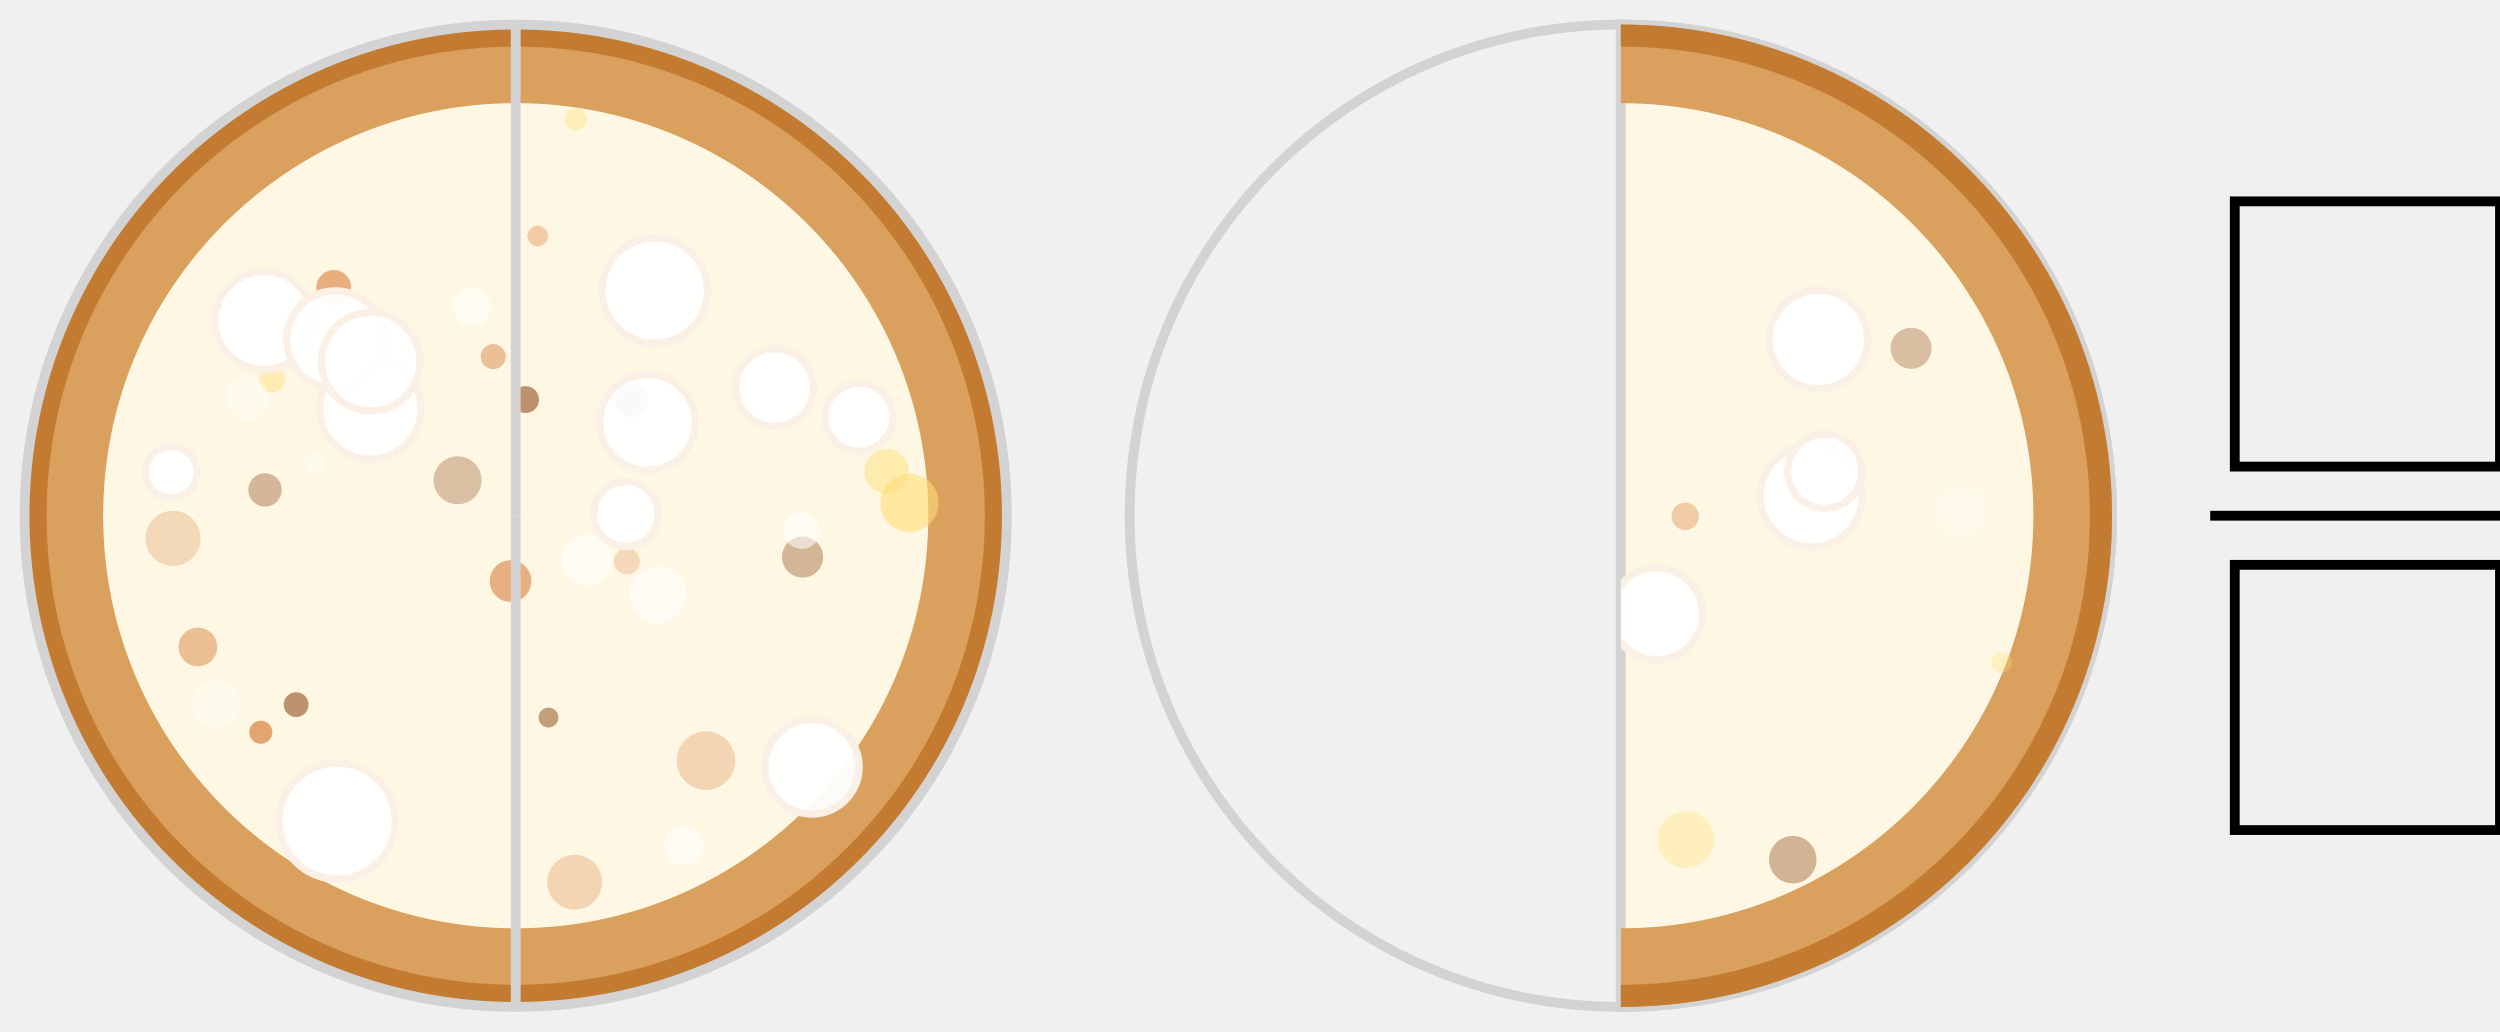
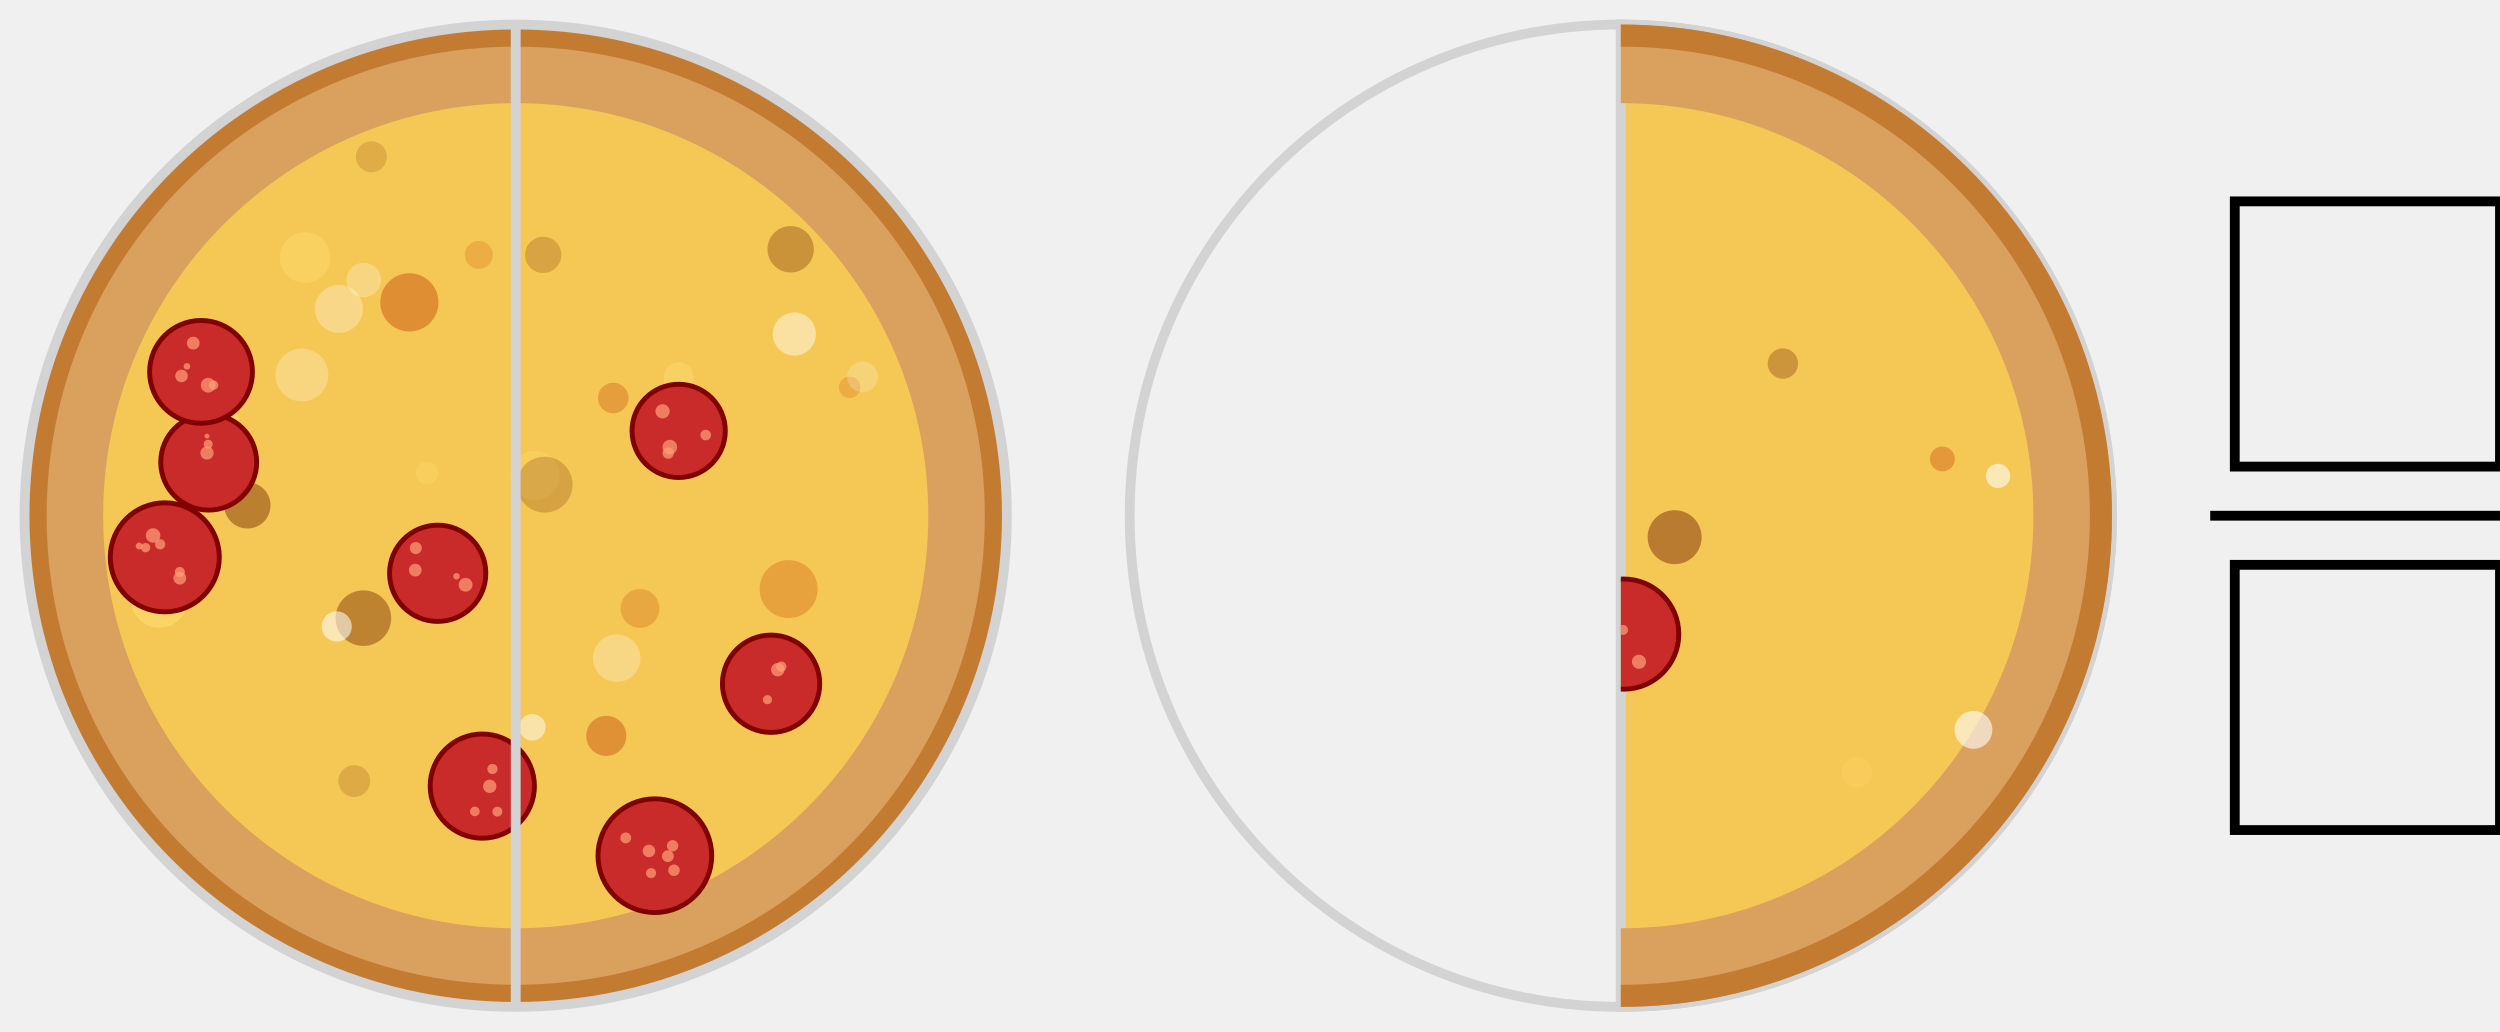
<svg xmlns="http://www.w3.org/2000/svg" xmlns:xlink="http://www.w3.org/1999/xlink" width="509.0" height="210.0">
  <svg x="0.0" y="0.0" width="210.0" height="210.0" viewBox="0 0 210 210">
    <defs>
-       <clipPath id="clip-4492015040-4502535760">
+       <clipPath id="clip-4569413056-4511021520">
        <circle cx="105.0" cy="105.0" r="100" fill="none" />
      </clipPath>
    </defs>
    <g>
-       <circle cx="105.0" cy="105.0" r="100" fill="#FEF7E3" />
-       <use xlink:href="#clip-4492015040-4502535760" />
-       <g clip-path="url(#clip-4492015040-4502535760)">
+       <circle cx="105.0" cy="105.0" r="100" fill="#F5C754" />
+       <use xlink:href="#clip-4569413056-4511021520" />
+       <g clip-path="url(#clip-4569413056-4511021520)">
        <circle cx="105.0" cy="105.0" r="92" stroke="#DAA05D" stroke-width="16" fill="none" />
        <circle cx="105.0" cy="105.0" r="98" stroke="#C37B32" stroke-width="5" fill="none" />
-         <circle cx="127.631" cy="114.295" r="2.664" fill="#D2691E" fill-opacity="0.22" />
-         <circle cx="44.128" cy="143.436" r="4.884" fill="#FFFFFF" fill-opacity="0.325" />
-         <circle cx="128.628" cy="81.516" r="3.398" fill="#8B4513" fill-opacity="0.51" />
-         <circle cx="64.042" cy="94.121" r="2.038" fill="#FFFFFF" fill-opacity="0.386" />
-         <circle cx="111.672" cy="146.089" r="2.021" fill="#8B4513" fill-opacity="0.506" />
-         <circle cx="117" cy="179.621" r="5.576" fill="#D2691E" fill-opacity="0.243" />
-         <circle cx="93.168" cy="97.782" r="4.875" fill="#8B4513" fill-opacity="0.316" />
-         <circle cx="139.276" cy="172.118" r="4.042" fill="#FFFFFF" fill-opacity="0.556" />
-         <circle cx="163.403" cy="113.417" r="4.184" fill="#8B4513" fill-opacity="0.364" />
-         <circle cx="67.956" cy="58.512" r="3.541" fill="#D2691E" fill-opacity="0.513" />
-         <circle cx="55.426" cy="77.251" r="2.651" fill="#FFDE75" fill-opacity="0.443" />
-         <circle cx="100.421" cy="72.604" r="2.553" fill="#D2691E" fill-opacity="0.384" />
-         <circle cx="96.065" cy="62.613" r="3.908" fill="#FFFFFF" fill-opacity="0.451" />
-         <circle cx="185.167" cy="102.391" r="5.923" fill="#FFDE75" fill-opacity="0.59" />
-         <circle cx="180.506" cy="95.939" r="4.509" fill="#FFDE75" fill-opacity="0.478" />
-         <circle cx="53.967" cy="99.751" r="3.396" fill="#8B4513" fill-opacity="0.356" />
-         <circle cx="40.294" cy="131.715" r="3.938" fill="#D2691E" fill-opacity="0.4" />
-         <circle cx="119.518" cy="113.971" r="5.206" fill="#FFFFFF" fill-opacity="0.596" />
-         <circle cx="35.232" cy="109.607" r="5.616" fill="#D2691E" fill-opacity="0.213" />
-         <circle cx="60.291" cy="143.463" r="2.531" fill="#8B4513" fill-opacity="0.566" />
-         <circle cx="50.364" cy="81.089" r="4.468" fill="#FFFFFF" fill-opacity="0.329" />
-         <circle cx="109.477" cy="48.059" r="2.103" fill="#D2691E" fill-opacity="0.304" />
-         <circle cx="107.011" cy="81.353" r="2.739" fill="#8B4513" fill-opacity="0.569" />
-         <circle cx="143.73" cy="154.872" r="5.957" fill="#D2691E" fill-opacity="0.24" />
-         <circle cx="80.066" cy="80.957" r="3.216" fill="#D2691E" fill-opacity="0.344" />
-         <circle cx="53.095" cy="149.082" r="2.354" fill="#D2691E" fill-opacity="0.583" />
-         <circle cx="117.205" cy="24.288" r="2.267" fill="#FFDE75" fill-opacity="0.365" />
-         <circle cx="133.967" cy="121.122" r="5.828" fill="#FFFFFF" fill-opacity="0.531" />
-         <circle cx="163.226" cy="108.024" r="3.72" fill="#FFFFFF" fill-opacity="0.564" />
-         <circle cx="103.954" cy="118.307" r="4.242" fill="#D2691E" fill-opacity="0.497" />
-         <circle cx="34.888" cy="96.153" r="5.237" fill="#FFFFFF" fill-opacity="0.95" stroke="#FAF0E6" stroke-width="1.5" />
-         <circle cx="75.385" cy="83.155" r="10.344" fill="#FFFFFF" fill-opacity="0.95" stroke="#FAF0E6" stroke-width="1.5" />
-         <circle cx="53.758" cy="65.246" r="9.986" fill="#FFFFFF" fill-opacity="0.95" stroke="#FAF0E6" stroke-width="1.5" />
-         <circle cx="131.822" cy="85.964" r="9.758" fill="#FFFFFF" fill-opacity="0.95" stroke="#FAF0E6" stroke-width="1.5" />
-         <circle cx="68.274" cy="69.143" r="9.919" fill="#FFFFFF" fill-opacity="0.95" stroke="#FAF0E6" stroke-width="1.5" />
-         <circle cx="165.312" cy="156.132" r="9.603" fill="#FFFFFF" fill-opacity="0.95" stroke="#FAF0E6" stroke-width="1.5" />
-         <circle cx="75.458" cy="73.633" r="10.018" fill="#FFFFFF" fill-opacity="0.95" stroke="#FAF0E6" stroke-width="1.5" />
-         <circle cx="68.635" cy="167.175" r="11.829" fill="#FFFFFF" fill-opacity="0.95" stroke="#FAF0E6" stroke-width="1.5" />
-         <circle cx="174.882" cy="84.956" r="6.926" fill="#FFFFFF" fill-opacity="0.95" stroke="#FAF0E6" stroke-width="1.5" />
-         <circle cx="127.442" cy="104.663" r="6.573" fill="#FFFFFF" fill-opacity="0.95" stroke="#FAF0E6" stroke-width="1.5" />
-         <circle cx="133.313" cy="59.147" r="10.739" fill="#FFFFFF" fill-opacity="0.95" stroke="#FAF0E6" stroke-width="1.5" />
-         <circle cx="157.703" cy="78.898" r="7.902" fill="#FFFFFF" fill-opacity="0.95" stroke="#FAF0E6" stroke-width="1.5" />
+         <circle cx="172.991" cy="78.861" r="2.186" fill="#D2691E" fill-opacity="0.282" />
+         <circle cx="32.449" cy="122.038" r="5.786" fill="#FFDE75" fill-opacity="0.569" />
+         <circle cx="130.303" cy="123.879" r="3.952" fill="#D2691E" fill-opacity="0.332" />
+         <circle cx="160.565" cy="119.937" r="5.905" fill="#D2691E" fill-opacity="0.391" />
+         <circle cx="74.055" cy="57.009" r="3.511" fill="#FFFFFF" fill-opacity="0.261" />
+         <circle cx="175.608" cy="76.732" r="3.129" fill="#FFFFFF" fill-opacity="0.214" />
+         <circle cx="142.007" cy="84.885" r="2.296" fill="#D2691E" fill-opacity="0.285" />
+         <circle cx="83.348" cy="61.56" r="5.926" fill="#D2691E" fill-opacity="0.596" />
+         <circle cx="160.979" cy="50.752" r="4.722" fill="#8B4513" fill-opacity="0.404" />
+         <circle cx="138.209" cy="76.806" r="3.061" fill="#FFDE75" fill-opacity="0.426" />
+         <circle cx="62.112" cy="52.437" r="5.152" fill="#FFDE75" fill-opacity="0.386" />
+         <circle cx="75.62" cy="31.921" r="3.158" fill="#8B4513" fill-opacity="0.206" />
+         <circle cx="108.946" cy="96.787" r="5.005" fill="#FFDE75" fill-opacity="0.284" />
+         <circle cx="123.442" cy="149.823" r="4.083" fill="#D2691E" fill-opacity="0.571" />
+         <circle cx="108.384" cy="148.07" r="2.708" fill="#FFFFFF" fill-opacity="0.493" />
+         <circle cx="156.381" cy="134.775" r="2.317" fill="#FFFFFF" fill-opacity="0.49" />
+         <circle cx="73.982" cy="125.855" r="5.658" fill="#8B4513" fill-opacity="0.522" />
+         <circle cx="124.851" cy="81.035" r="3.11" fill="#D2691E" fill-opacity="0.431" />
+         <circle cx="72.125" cy="159.031" r="3.236" fill="#8B4513" fill-opacity="0.216" />
+         <circle cx="110.6" cy="51.888" r="3.69" fill="#8B4513" fill-opacity="0.281" />
+         <circle cx="86.925" cy="96.31" r="2.296" fill="#FFDE75" fill-opacity="0.306" />
+         <circle cx="97.494" cy="51.897" r="2.848" fill="#D2691E" fill-opacity="0.285" />
+         <circle cx="69.009" cy="62.884" r="4.891" fill="#FFFFFF" fill-opacity="0.306" />
+         <circle cx="161.73" cy="68.008" r="4.395" fill="#FFFFFF" fill-opacity="0.452" />
+         <circle cx="61.469" cy="76.34" r="5.389" fill="#FFFFFF" fill-opacity="0.252" />
+         <circle cx="50.369" cy="102.897" r="4.709" fill="#8B4513" fill-opacity="0.552" />
+         <circle cx="45.991" cy="85.744" r="2.733" fill="#FFDE75" fill-opacity="0.592" />
+         <circle cx="110.898" cy="98.675" r="5.681" fill="#8B4513" fill-opacity="0.279" />
+         <circle cx="68.551" cy="127.545" r="3.075" fill="#FFFFFF" fill-opacity="0.569" />
+         <circle cx="125.57" cy="134.011" r="4.844" fill="#FFFFFF" fill-opacity="0.278" />
+         <circle cx="98.195" cy="160.05" r="10.61" fill="#C92A2A" stroke="#800000" stroke-width="1" />
+         <circle cx="96.679" cy="165.203" r="0.984" fill="#FFA07A" fill-opacity="0.7" />
+         <circle cx="100.263" cy="156.568" r="1.039" fill="#FFA07A" fill-opacity="0.7" />
+         <circle cx="101.272" cy="165.251" r="1.006" fill="#FFA07A" fill-opacity="0.7" />
+         <circle cx="99.707" cy="160.088" r="1.359" fill="#FFA07A" fill-opacity="0.7" />
+         <circle cx="42.489" cy="94.094" r="9.762" fill="#C92A2A" stroke="#800000" stroke-width="1" />
+         <circle cx="42.387" cy="90.442" r="0.915" fill="#FFA07A" fill-opacity="0.7" />
+         <circle cx="42.158" cy="88.795" r="0.506" fill="#FFA07A" fill-opacity="0.7" />
+         <circle cx="42.147" cy="92.227" r="1.347" fill="#FFA07A" fill-opacity="0.7" />
+         <circle cx="40.929" cy="75.714" r="10.466" fill="#C92A2A" stroke="#800000" stroke-width="1" />
+         <circle cx="43.492" cy="78.414" r="0.956" fill="#FFA07A" fill-opacity="0.7" />
+         <circle cx="39.343" cy="69.861" r="1.308" fill="#FFA07A" fill-opacity="0.7" />
+         <circle cx="42.382" cy="78.427" r="1.498" fill="#FFA07A" fill-opacity="0.7" />
+         <circle cx="36.959" cy="76.545" r="1.281" fill="#FFA07A" fill-opacity="0.7" />
+         <circle cx="38.057" cy="74.585" r="0.677" fill="#FFA07A" fill-opacity="0.7" />
+         <circle cx="156.99" cy="139.211" r="9.905" fill="#C92A2A" stroke="#800000" stroke-width="1" />
+         <circle cx="156.255" cy="142.46" r="0.933" fill="#FFA07A" fill-opacity="0.7" />
+         <circle cx="158.352" cy="136.349" r="1.365" fill="#FFA07A" fill-opacity="0.7" />
+         <circle cx="159.072" cy="135.716" r="1.041" fill="#FFA07A" fill-opacity="0.7" />
+         <circle cx="89.113" cy="116.721" r="9.798" fill="#C92A2A" stroke="#800000" stroke-width="1" />
+         <circle cx="84.549" cy="116.079" r="1.297" fill="#FFA07A" fill-opacity="0.7" />
+         <circle cx="92.939" cy="117.329" r="0.668" fill="#FFA07A" fill-opacity="0.7" />
+         <circle cx="94.795" cy="119.061" r="1.415" fill="#FFA07A" fill-opacity="0.7" />
+         <circle cx="84.653" cy="111.586" r="1.228" fill="#FFA07A" fill-opacity="0.7" />
+         <circle cx="33.551" cy="113.47" r="11.099" fill="#C92A2A" stroke="#800000" stroke-width="1" />
+         <circle cx="36.613" cy="117.704" r="1.304" fill="#FFA07A" fill-opacity="0.7" />
+         <circle cx="32.606" cy="110.817" r="1.046" fill="#FFA07A" fill-opacity="0.7" />
+         <circle cx="28.325" cy="111.165" r="0.708" fill="#FFA07A" fill-opacity="0.7" />
+         <circle cx="31.169" cy="109.023" r="1.479" fill="#FFA07A" fill-opacity="0.7" />
+         <circle cx="36.609" cy="116.446" r="1.025" fill="#FFA07A" fill-opacity="0.7" />
+         <circle cx="29.643" cy="111.502" r="0.951" fill="#FFA07A" fill-opacity="0.7" />
+         <circle cx="138.175" cy="87.729" r="9.493" fill="#C92A2A" stroke="#800000" stroke-width="1" />
+         <circle cx="136.376" cy="91.026" r="1.487" fill="#FFA07A" fill-opacity="0.7" />
+         <circle cx="143.69" cy="88.575" r="1.081" fill="#FFA07A" fill-opacity="0.7" />
+         <circle cx="134.896" cy="83.742" r="1.453" fill="#FFA07A" fill-opacity="0.7" />
+         <circle cx="136.039" cy="92.251" r="1.152" fill="#FFA07A" fill-opacity="0.7" />
+         <circle cx="133.326" cy="174.217" r="11.574" fill="#C92A2A" stroke="#800000" stroke-width="1" />
+         <circle cx="137.225" cy="177.182" r="1.175" fill="#FFA07A" fill-opacity="0.7" />
+         <circle cx="132.124" cy="173.254" r="1.271" fill="#FFA07A" fill-opacity="0.7" />
+         <circle cx="127.4" cy="170.593" r="1.109" fill="#FFA07A" fill-opacity="0.7" />
+         <circle cx="135.976" cy="174.318" r="1.211" fill="#FFA07A" fill-opacity="0.7" />
+         <circle cx="132.561" cy="177.765" r="1.027" fill="#FFA07A" fill-opacity="0.7" />
+         <circle cx="136.942" cy="172.197" r="1.158" fill="#FFA07A" fill-opacity="0.7" />
      </g>
      <path d="M105.0,105.0 L105.0,5.0" stroke="lightgray" stroke-width="2" />
      <path d="M105.0,105.0 L105.0,205.0" stroke="lightgray" stroke-width="2" />
      <circle cx="105.0" cy="105.0" r="100" fill="none" stroke="lightgray" stroke-width="2" />
    </g>
  </svg>
  <svg x="225.0" y="0.0" width="284.0" height="210.0" viewBox="0 0 284.0 210">
    <defs>
-       <clipPath id="clip-4489404944-4502534608">
+       <clipPath id="clip-4566802960-4511022160">
        <path d="M105.0,105.0 L105.0,5.0 A100,100,0,0,1,105.0,205.0 Z" fill="none" />
      </clipPath>
    </defs>
    <g>
      <path d="M105.0,105.0 L105.0,5.0 A100,100,0,0,1,105.0,205.0 Z" fill="none" stroke="lightgray" stroke-width="2" />
      <path d="M105.0,105.0 L105.0,205.0 A100,100,0,0,1,105,5.0 Z" fill="none" stroke="lightgray" stroke-width="2" />
-       <path d="M105.0,105.0 L105.0,5.0 A100,100,0,0,1,105.0,205.0 Z" fill="#FEF7E3" stroke="lightgray" stroke-width="2" />
-       <use xlink:href="#clip-4489404944-4502534608" />
-       <g clip-path="url(#clip-4489404944-4502534608)">
+       <path d="M105.0,105.0 L105.0,5.0 A100,100,0,0,1,105.0,205.0 Z" fill="#F5C754" stroke="lightgray" stroke-width="2" />
+       <use xlink:href="#clip-4566802960-4511022160" />
+       <g clip-path="url(#clip-4566802960-4511022160)">
        <circle cx="105.0" cy="105.0" r="92" stroke="#DAA05D" stroke-width="16" fill="none" />
        <circle cx="105.0" cy="105.0" r="98" stroke="#C37B32" stroke-width="5" fill="none" />
-         <circle cx="21.244" cy="110.233" r="5.452" fill="#8B4513" fill-opacity="0.572" />
-         <circle cx="164.091" cy="70.914" r="4.178" fill="#8B4513" fill-opacity="0.317" />
-         <circle cx="95.218" cy="157.569" r="4.945" fill="#FFFFFF" fill-opacity="0.318" />
-         <circle cx="55.13" cy="166.287" r="3.424" fill="#8B4513" fill-opacity="0.574" />
-         <circle cx="174.417" cy="103.877" r="5.084" fill="#FFFFFF" fill-opacity="0.299" />
-         <circle cx="118.113" cy="105.131" r="2.788" fill="#D2691E" fill-opacity="0.314" />
-         <circle cx="61.307" cy="64.194" r="5.96" fill="#8B4513" fill-opacity="0.41" />
-         <circle cx="63.147" cy="97.207" r="3.17" fill="#FFDE75" fill-opacity="0.302" />
-         <circle cx="118.264" cy="170.945" r="5.755" fill="#FFDE75" fill-opacity="0.355" />
-         <circle cx="182.558" cy="134.874" r="2.102" fill="#FFDE75" fill-opacity="0.323" />
-         <circle cx="22.73" cy="94.258" r="4.058" fill="#8B4513" fill-opacity="0.524" />
-         <circle cx="92.165" cy="86.8" r="5.393" fill="#FFDE75" fill-opacity="0.485" />
-         <circle cx="140.013" cy="175.03" r="4.829" fill="#8B4513" fill-opacity="0.38" />
-         <circle cx="100.322" cy="167.691" r="3.608" fill="#8B4513" fill-opacity="0.428" />
-         <circle cx="69.495" cy="174.527" r="5.005" fill="#D2691E" fill-opacity="0.413" />
-         <circle cx="145.22" cy="69.109" r="10.034" fill="#FFFFFF" fill-opacity="0.95" stroke="#FAF0E6" stroke-width="1.5" />
-         <circle cx="64.236" cy="39.68" r="8.165" fill="#FFFFFF" fill-opacity="0.95" stroke="#FAF0E6" stroke-width="1.5" />
-         <circle cx="143.796" cy="100.983" r="10.401" fill="#FFFFFF" fill-opacity="0.95" stroke="#FAF0E6" stroke-width="1.5" />
-         <circle cx="112.303" cy="124.969" r="9.342" fill="#FFFFFF" fill-opacity="0.95" stroke="#FAF0E6" stroke-width="1.5" />
-         <circle cx="146.527" cy="95.932" r="7.564" fill="#FFFFFF" fill-opacity="0.95" stroke="#FAF0E6" stroke-width="1.5" />
-         <circle cx="92.18" cy="109.415" r="11.254" fill="#FFFFFF" fill-opacity="0.95" stroke="#FAF0E6" stroke-width="1.5" />
+         <circle cx="61.409" cy="77.387" r="5.697" fill="#FFDE75" fill-opacity="0.396" />
+         <circle cx="181.794" cy="96.902" r="2.479" fill="#FFFFFF" fill-opacity="0.583" />
+         <circle cx="84.171" cy="99.932" r="3.104" fill="#FFFFFF" fill-opacity="0.217" />
+         <circle cx="176.802" cy="148.6" r="3.847" fill="#FFFFFF" fill-opacity="0.597" />
+         <circle cx="90.013" cy="165.917" r="2.005" fill="#D2691E" fill-opacity="0.455" />
+         <circle cx="153.042" cy="157.275" r="3.095" fill="#FFDE75" fill-opacity="0.217" />
+         <circle cx="28.921" cy="98.418" r="3.873" fill="#8B4513" fill-opacity="0.314" />
+         <circle cx="93.773" cy="118.251" r="2.313" fill="#D2691E" fill-opacity="0.469" />
+         <circle cx="170.471" cy="93.44" r="2.536" fill="#D2691E" fill-opacity="0.49" />
+         <circle cx="91.447" cy="101.752" r="3.993" fill="#8B4513" fill-opacity="0.509" />
+         <circle cx="115.954" cy="109.371" r="5.495" fill="#8B4513" fill-opacity="0.577" />
+         <circle cx="63.401" cy="159.708" r="2.113" fill="#D2691E" fill-opacity="0.388" />
+         <circle cx="55.463" cy="107.9" r="4.577" fill="#D2691E" fill-opacity="0.565" />
+         <circle cx="61.627" cy="65.703" r="2.482" fill="#FFDE75" fill-opacity="0.225" />
+         <circle cx="138" cy="74.018" r="3.093" fill="#8B4513" fill-opacity="0.385" />
+         <circle cx="88.233" cy="169.052" r="11.27" fill="#C92A2A" stroke="#800000" stroke-width="1" />
+         <circle cx="93.117" cy="165.081" r="1.159" fill="#FFA07A" fill-opacity="0.7" />
+         <circle cx="86.15" cy="166.236" r="1.219" fill="#FFA07A" fill-opacity="0.7" />
+         <circle cx="87.555" cy="168.859" r="1.228" fill="#FFA07A" fill-opacity="0.7" />
+         <circle cx="84.471" cy="168.649" r="1.277" fill="#FFA07A" fill-opacity="0.7" />
+         <circle cx="93.979" cy="174.019" r="1.259" fill="#FFA07A" fill-opacity="0.7" />
+         <circle cx="91.099" cy="170.198" r="1.322" fill="#FFA07A" fill-opacity="0.7" />
+         <circle cx="105.586" cy="129.103" r="11.214" fill="#C92A2A" stroke="#800000" stroke-width="1" />
+         <circle cx="105.447" cy="128.25" r="1.015" fill="#FFA07A" fill-opacity="0.7" />
+         <circle cx="108.693" cy="134.738" r="1.437" fill="#FFA07A" fill-opacity="0.7" />
+         <circle cx="103.488" cy="132.373" r="1.268" fill="#FFA07A" fill-opacity="0.7" />
+         <circle cx="99.697" cy="124.712" r="1.424" fill="#FFA07A" fill-opacity="0.7" />
+         <circle cx="101.012" cy="123.983" r="0.521" fill="#FFA07A" fill-opacity="0.7" />
+         <circle cx="85.376" cy="32.775" r="9.459" fill="#C92A2A" stroke="#800000" stroke-width="1" />
+         <circle cx="89.006" cy="34.156" r="1.216" fill="#FFA07A" fill-opacity="0.7" />
+         <circle cx="89.051" cy="27.299" r="0.773" fill="#FFA07A" fill-opacity="0.7" />
+         <circle cx="88.735" cy="35.211" r="1.367" fill="#FFA07A" fill-opacity="0.7" />
+         <circle cx="57.776" cy="77.081" r="10.11" fill="#C92A2A" stroke="#800000" stroke-width="1" />
+         <circle cx="54.684" cy="80.358" r="0.776" fill="#FFA07A" fill-opacity="0.7" />
+         <circle cx="60.57" cy="71.576" r="0.967" fill="#FFA07A" fill-opacity="0.7" />
+         <circle cx="62.884" cy="79.828" r="0.738" fill="#FFA07A" fill-opacity="0.7" />
+         <circle cx="63.414" cy="79.281" r="0.881" fill="#FFA07A" fill-opacity="0.7" />
+         <circle cx="56.318" cy="72.675" r="0.759" fill="#FFA07A" fill-opacity="0.7" />
      </g>
      <rect x="230.0" y="41.0" width="54.0" height="54.0" fill="none" stroke="black" stroke-width="2" />
      <rect x="230.0" y="115.0" width="54.0" height="54.0" fill="none" stroke="black" stroke-width="2" />
      <path d="M225.0,105.0 L289.0,105.0" stroke="black" stroke-width="2" />
    </g>
  </svg>
</svg>
